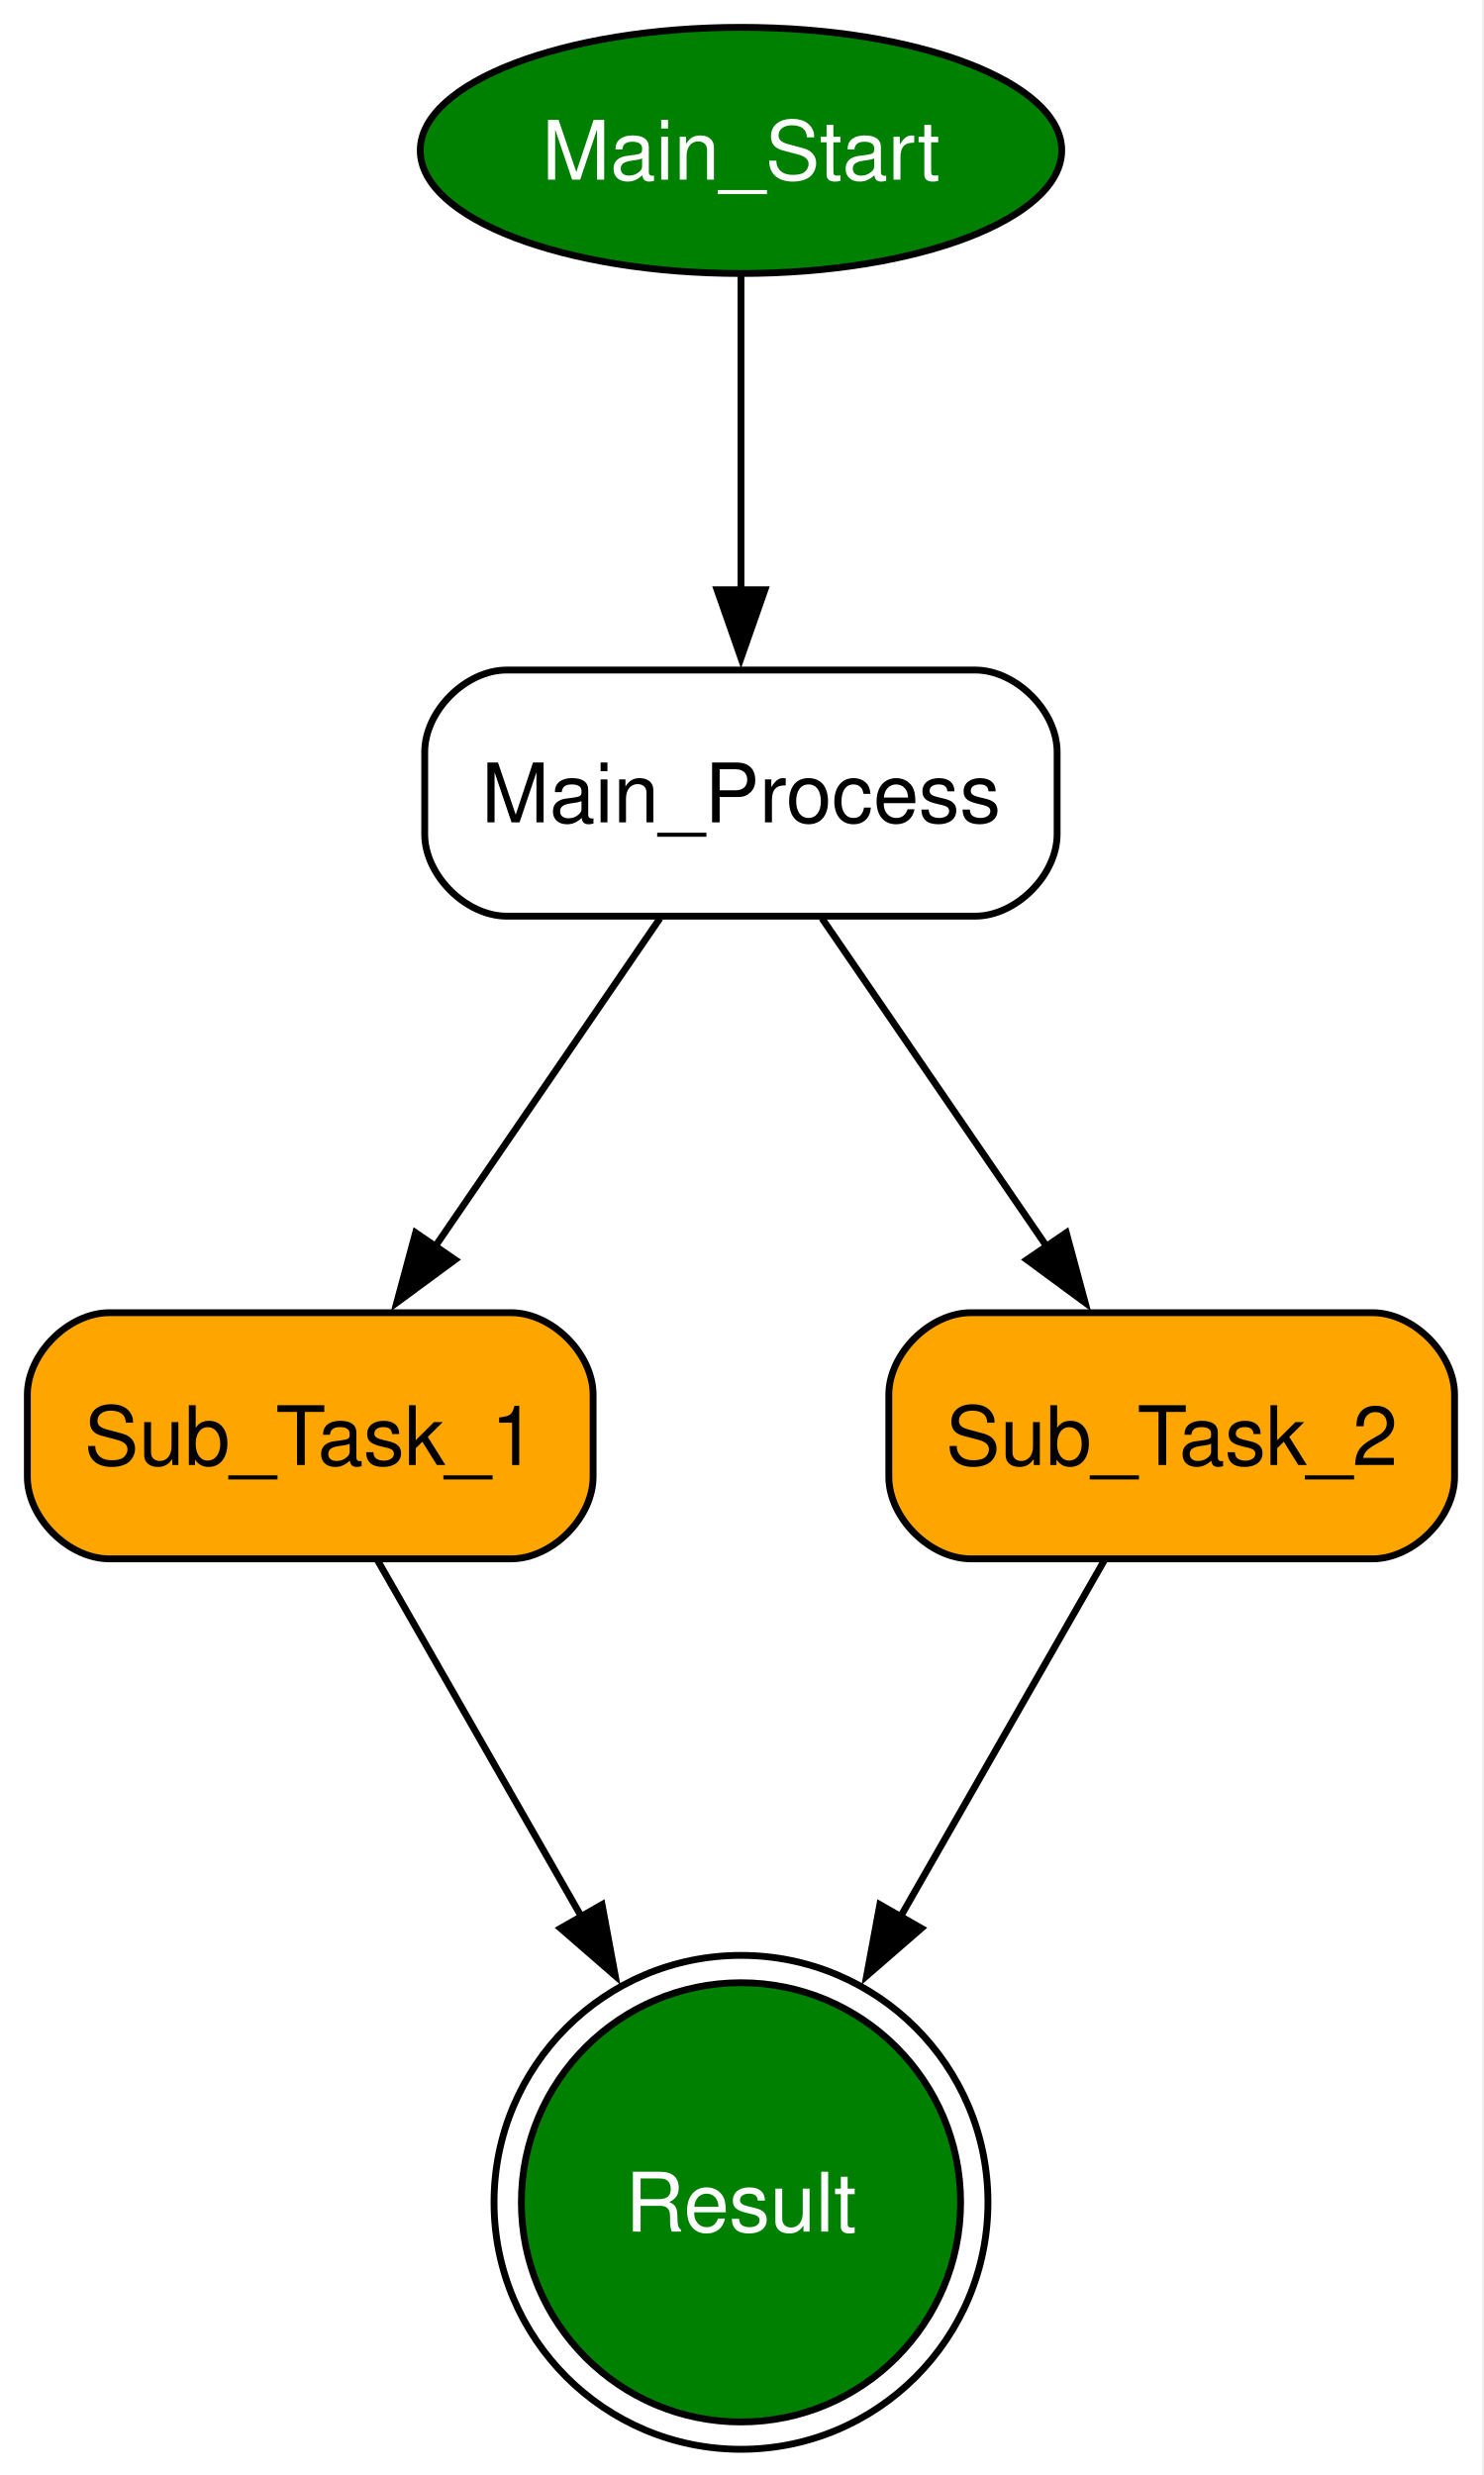
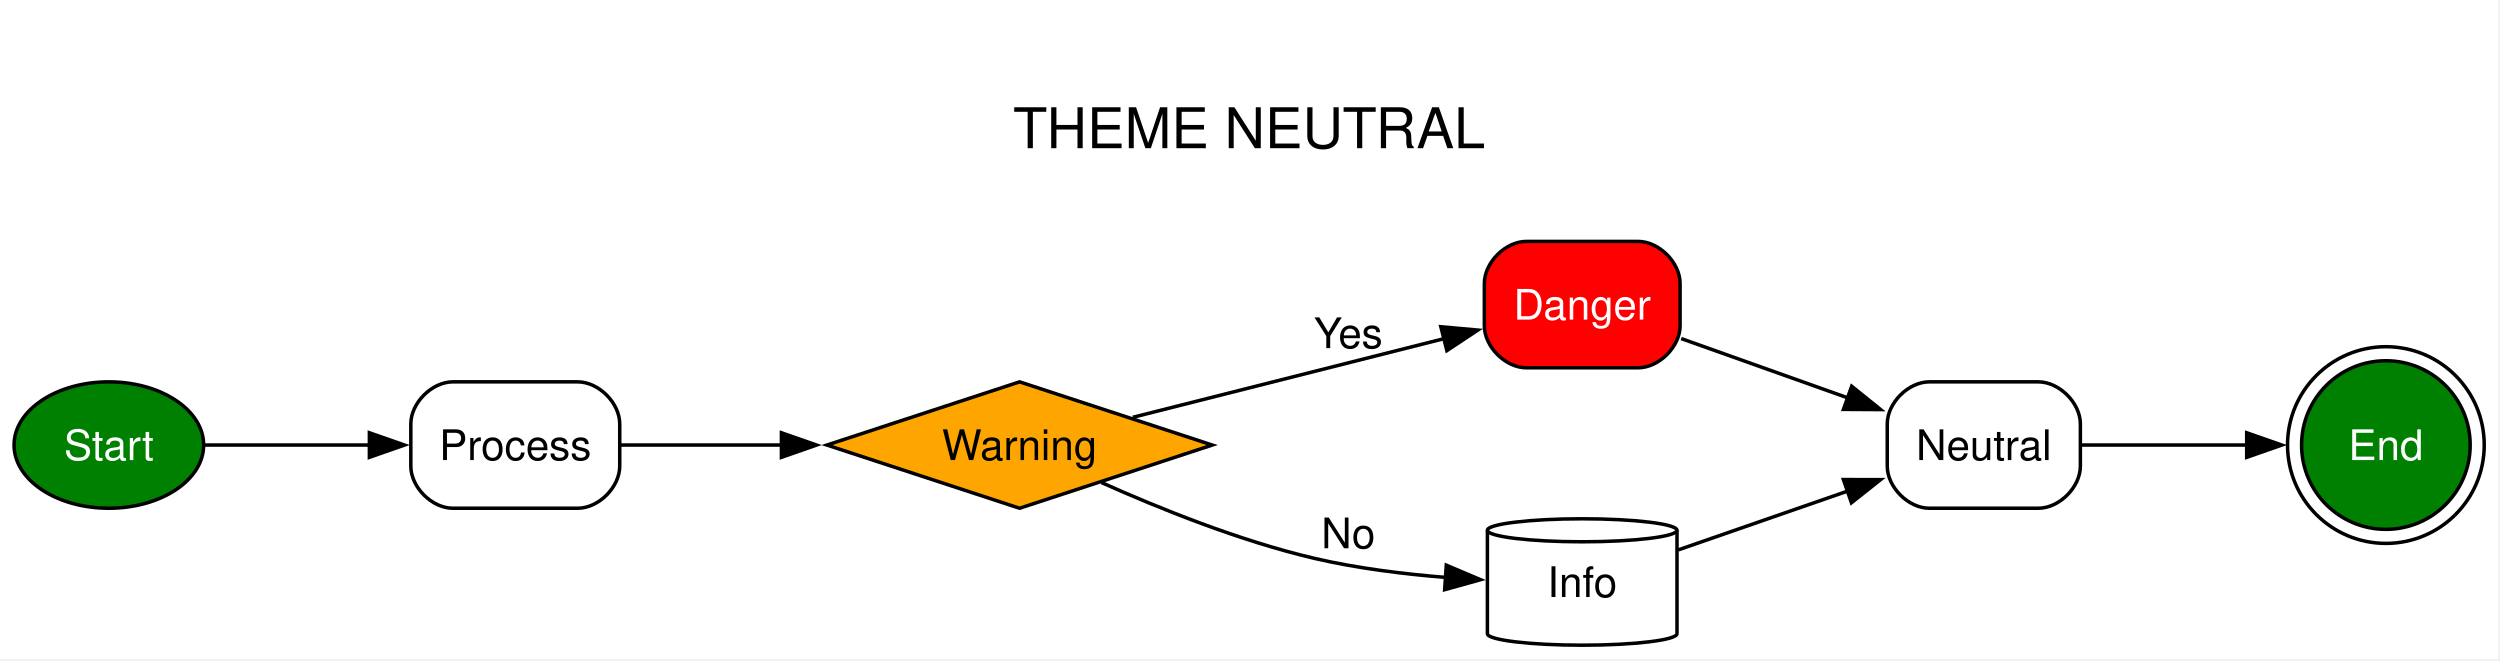
- <svg xmlns="http://www.w3.org/2000/svg" xmlns:xlink="http://www.w3.org/1999/xlink" width="217pt" height="362pt" viewBox="0.00 0.00 217.00 362.00">
-   <g id="graph0" class="graph" transform="scale(1 1) rotate(0) translate(4 358.24)">
+ <svg xmlns="http://www.w3.org/2000/svg" xmlns:xlink="http://www.w3.org/1999/xlink" width="712pt" height="188pt" viewBox="0.00 0.00 712.00 188.00">
+   <g id="graph0" class="graph" transform="scale(1 1) rotate(0) translate(4 183.75)">
    <g id="a_graph0">
      <a xlink:title=" ">
-         <polygon fill="white" stroke="none" points="-4,4 -4,-358.24 212.75,-358.24 212.75,4 -4,4" />
+         <polygon fill="white" stroke="none" points="-4,4 -4,-183.75 707.51,-183.75 707.51,4 -4,4" />
+         <text xml:space="preserve" text-anchor="middle" x="351.75" y="-141.55" font-family="Helvetica,sans-Serif" font-size="16.00">THEME NEUTRAL</text>
      </a>
    </g>
    <g id="node1" class="node">
      <g id="a_node1">
        <a xlink:title=" ">
-           <ellipse fill="#008000" stroke="black" cx="104.38" cy="-336.24" rx="46.91" ry="18" />
-           <text xml:space="preserve" text-anchor="middle" x="104.38" y="-331.96" font-family="Helvetica,sans-Serif" font-size="12.00" fill="white">Main_Start</text>
+           <ellipse fill="#008000" stroke="black" cx="27" cy="-57" rx="27" ry="18" />
+           <text xml:space="preserve" text-anchor="middle" x="27" y="-52.73" font-family="Helvetica,sans-Serif" font-size="12.00" fill="white">Start</text>
        </a>
      </g>
    </g>
    <g id="node2" class="node">
      <g id="a_node2">
        <a xlink:title=" ">
-           <path fill="#ffffff" stroke="black" d="M138.62,-260.24C138.62,-260.24 70.12,-260.24 70.12,-260.24 64.12,-260.24 58.12,-254.24 58.12,-248.24 58.12,-248.24 58.12,-236.24 58.12,-236.24 58.12,-230.24 64.12,-224.24 70.12,-224.24 70.12,-224.24 138.62,-224.24 138.62,-224.24 144.62,-224.24 150.62,-230.24 150.62,-236.24 150.62,-236.24 150.62,-248.24 150.62,-248.24 150.62,-254.24 144.62,-260.24 138.62,-260.24" />
-           <text xml:space="preserve" text-anchor="middle" x="104.38" y="-237.96" font-family="Helvetica,sans-Serif" font-size="12.00">Main_Process</text>
+           <path fill="#ffffff" stroke="black" d="M160.5,-75C160.5,-75 125,-75 125,-75 119,-75 113,-69 113,-63 113,-63 113,-51 113,-51 113,-45 119,-39 125,-39 125,-39 160.5,-39 160.5,-39 166.5,-39 172.5,-45 172.5,-51 172.5,-51 172.5,-63 172.5,-63 172.5,-69 166.5,-75 160.5,-75" />
+           <text xml:space="preserve" text-anchor="middle" x="142.75" y="-52.73" font-family="Helvetica,sans-Serif" font-size="12.00">Process</text>
        </a>
      </g>
    </g>
    <g id="edge1" class="edge">
-       <path fill="none" stroke="#000000" d="M104.38,-317.93C104.38,-304.96 104.38,-286.9 104.38,-271.8" />
-       <polygon fill="#000000" stroke="#000000" points="107.88,-271.98 104.38,-261.98 100.88,-271.98 107.88,-271.98" />
+       <path fill="none" stroke="#000000" d="M54.38,-57C68.29,-57 85.66,-57 101.24,-57" />
+       <polygon fill="#000000" stroke="#000000" points="101.2,-60.5 111.2,-57 101.2,-53.5 101.2,-60.5" />
    </g>
    <g id="node3" class="node">
      <g id="a_node3">
        <a xlink:title=" ">
-           <path fill="#ffa500" stroke="black" d="M70.75,-166.24C70.75,-166.24 12,-166.24 12,-166.24 6,-166.24 0,-160.24 0,-154.24 0,-154.24 0,-142.24 0,-142.24 0,-136.24 6,-130.24 12,-130.24 12,-130.24 70.75,-130.24 70.75,-130.24 76.75,-130.24 82.75,-136.24 82.75,-142.24 82.75,-142.24 82.75,-154.24 82.75,-154.24 82.75,-160.24 76.75,-166.24 70.75,-166.24" />
-           <text xml:space="preserve" text-anchor="middle" x="41.38" y="-143.96" font-family="Helvetica,sans-Serif" font-size="12.00">Sub_Task_1</text>
+           <polygon fill="#ffa500" stroke="black" points="286.37,-75 231.5,-57 286.37,-39 341.24,-57 286.37,-75" />
+           <text xml:space="preserve" text-anchor="middle" x="286.37" y="-52.73" font-family="Helvetica,sans-Serif" font-size="12.00">Warning</text>
        </a>
      </g>
    </g>
    <g id="edge2" class="edge">
-       <path fill="none" stroke="#000000" d="M92.53,-223.93C83.2,-210.31 70.04,-191.1 59.41,-175.57" />
-       <polygon fill="#000000" stroke="#000000" points="62.56,-173.99 54.03,-167.71 56.79,-177.94 62.56,-173.99" />
+       <path fill="none" stroke="#000000" d="M172.75,-57C186.16,-57 202.69,-57 218.92,-57" />
+       <polygon fill="#000000" stroke="#000000" points="218.55,-60.5 228.55,-57 218.55,-53.5 218.55,-60.5" />
    </g>
    <g id="node4" class="node">
      <g id="a_node4">
        <a xlink:title=" ">
-           <path fill="#ffa500" stroke="black" d="M196.75,-166.24C196.75,-166.24 138,-166.24 138,-166.24 132,-166.24 126,-160.24 126,-154.24 126,-154.24 126,-142.24 126,-142.24 126,-136.24 132,-130.24 138,-130.24 138,-130.24 196.75,-130.24 196.75,-130.24 202.75,-130.24 208.75,-136.24 208.75,-142.24 208.75,-142.24 208.75,-154.24 208.75,-154.24 208.75,-160.24 202.75,-166.24 196.75,-166.24" />
-           <text xml:space="preserve" text-anchor="middle" x="167.38" y="-143.96" font-family="Helvetica,sans-Serif" font-size="12.00">Sub_Task_2</text>
+           <path fill="#ff0000" stroke="black" d="M462.49,-115C462.49,-115 430.74,-115 430.74,-115 424.74,-115 418.74,-109 418.74,-103 418.74,-103 418.74,-91 418.74,-91 418.74,-85 424.74,-79 430.74,-79 430.74,-79 462.49,-79 462.49,-79 468.49,-79 474.49,-85 474.49,-91 474.49,-91 474.49,-103 474.49,-103 474.49,-109 468.49,-115 462.49,-115" />
+           <text xml:space="preserve" text-anchor="middle" x="446.61" y="-92.72" font-family="Helvetica,sans-Serif" font-size="12.00" fill="white">Danger</text>
        </a>
      </g>
    </g>
    <g id="edge3" class="edge">
-       <path fill="none" stroke="#000000" d="M116.22,-223.93C125.55,-210.31 138.71,-191.1 149.34,-175.57" />
-       <polygon fill="#000000" stroke="#000000" points="151.96,-177.94 154.72,-167.71 146.19,-173.99 151.96,-177.94" />
+       <path fill="none" stroke="#000000" d="M318.63,-64.9C344.09,-71.34 380.13,-80.45 407.32,-87.32" />
+       <polygon fill="#000000" stroke="#000000" points="406.35,-90.69 416.9,-89.74 408.07,-83.9 406.35,-90.69" />
+       <text xml:space="preserve" text-anchor="middle" x="379.99" y="-84.61" font-family="Helvetica,sans-Serif" font-size="12.00">Yes</text>
    </g>
    <g id="node5" class="node">
      <g id="a_node5">
        <a xlink:title=" ">
-           <ellipse fill="#008000" stroke="black" cx="104.38" cy="-36.12" rx="32.12" ry="32.12" />
-           <ellipse fill="none" stroke="black" cx="104.38" cy="-36.12" rx="36.12" ry="36.12" />
-           <text xml:space="preserve" text-anchor="middle" x="104.38" y="-31.84" font-family="Helvetica,sans-Serif" font-size="12.00" fill="white">Result</text>
+           <path fill="#ffffff" stroke="black" d="M473.61,-32.73C473.61,-34.53 461.51,-36 446.61,-36 431.71,-36 419.61,-34.53 419.61,-32.73 419.61,-32.73 419.61,-3.27 419.61,-3.27 419.61,-1.47 431.71,0 446.61,0 461.51,0 473.61,-1.47 473.61,-3.27 473.61,-3.27 473.61,-32.73 473.61,-32.73" />
+           <path fill="none" stroke="black" d="M473.61,-32.73C473.61,-30.92 461.51,-29.45 446.61,-29.45 431.71,-29.45 419.61,-30.92 419.61,-32.73" />
+           <text xml:space="preserve" text-anchor="middle" x="446.61" y="-13.72" font-family="Helvetica,sans-Serif" font-size="12.00">Info</text>
        </a>
      </g>
    </g>
    <g id="edge4" class="edge">
-       <path fill="none" stroke="#000000" d="M51.22,-130.03C59.22,-116.05 70.83,-95.75 81.16,-77.69" />
-       <polygon fill="#000000" stroke="#000000" points="84.06,-79.67 85.99,-69.25 77.99,-76.2 84.06,-79.67" />
+       <path fill="none" stroke="#000000" d="M309.68,-46.33C326.06,-39 349.04,-29.72 370.24,-24.75 382.35,-21.91 395.82,-20.25 407.99,-19.28" />
+       <polygon fill="#000000" stroke="#000000" points="407.9,-22.79 417.65,-18.65 407.44,-15.81 407.9,-22.79" />
+       <text xml:space="preserve" text-anchor="middle" x="379.99" y="-27.6" font-family="Helvetica,sans-Serif" font-size="12.00">No</text>
+     </g>
+     <g id="node6" class="node">
+       <g id="a_node6">
+         <a xlink:title=" ">
+           <path fill="#ffffff" stroke="black" d="M576.49,-75C576.49,-75 545.49,-75 545.49,-75 539.49,-75 533.49,-69 533.49,-63 533.49,-63 533.49,-51 533.49,-51 533.49,-45 539.49,-39 545.49,-39 545.49,-39 576.49,-39 576.49,-39 582.49,-39 588.49,-45 588.49,-51 588.49,-51 588.49,-63 588.49,-63 588.49,-69 582.49,-75 576.49,-75" />
+           <text xml:space="preserve" text-anchor="middle" x="560.99" y="-52.73" font-family="Helvetica,sans-Serif" font-size="12.00">Neutral</text>
+         </a>
+       </g>
    </g>
    <g id="edge5" class="edge">
-       <path fill="none" stroke="#000000" d="M157.53,-130.03C149.53,-116.05 137.92,-95.75 127.59,-77.69" />
-       <polygon fill="#000000" stroke="#000000" points="130.76,-76.2 122.76,-69.25 124.69,-79.67 130.76,-76.2" />
+       <path fill="none" stroke="#000000" d="M474.81,-87.32C489.17,-82.21 507,-75.86 522.63,-70.3" />
+       <polygon fill="#000000" stroke="#000000" points="523.36,-73.75 531.61,-67.1 521.01,-67.16 523.36,-73.75" />
+     </g>
+     <g id="edge6" class="edge">
+       <path fill="none" stroke="#000000" d="M473.96,-27.14C488.4,-32.16 506.55,-38.45 522.45,-43.97" />
+       <polygon fill="#000000" stroke="#000000" points="521,-47.17 531.59,-47.15 523.29,-40.56 521,-47.17" />
+     </g>
+     <g id="node7" class="node">
+       <g id="a_node7">
+         <a xlink:title=" ">
+           <ellipse fill="#008000" stroke="black" cx="675.5" cy="-57" rx="24.01" ry="24.01" />
+           <ellipse fill="none" stroke="black" cx="675.5" cy="-57" rx="28.01" ry="28.01" />
+           <text xml:space="preserve" text-anchor="middle" x="675.5" y="-52.73" font-family="Helvetica,sans-Serif" font-size="12.00" fill="white">End</text>
+         </a>
+       </g>
+     </g>
+     <g id="edge7" class="edge">
+       <path fill="none" stroke="#000000" d="M588.93,-57C603.03,-57 620.52,-57 636.01,-57" />
+       <polygon fill="#000000" stroke="#000000" points="635.86,-60.5 645.86,-57 635.86,-53.5 635.86,-60.5" />
    </g>
  </g>
</svg>
